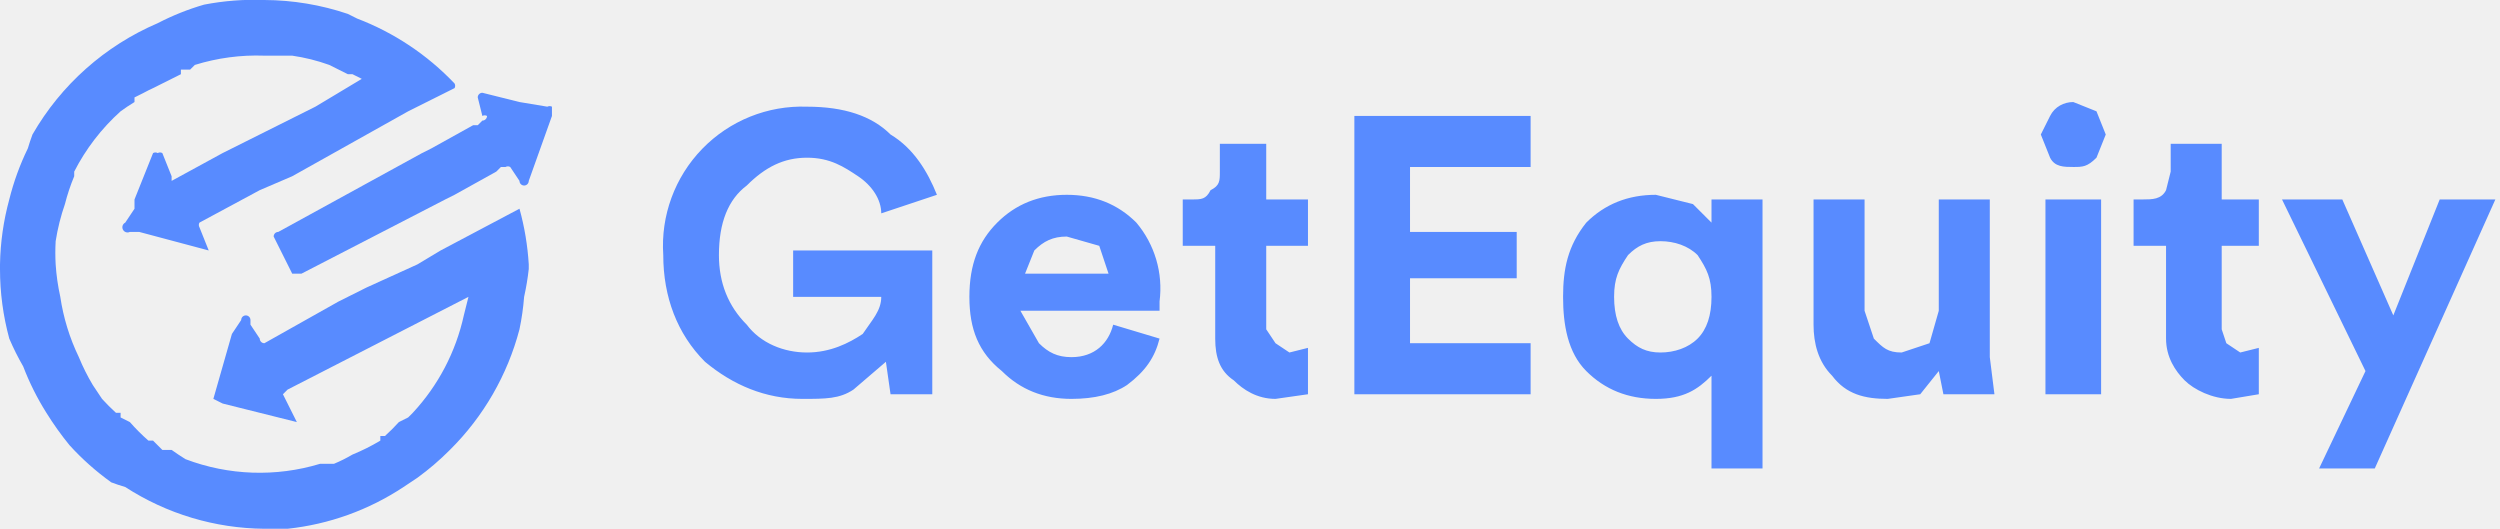
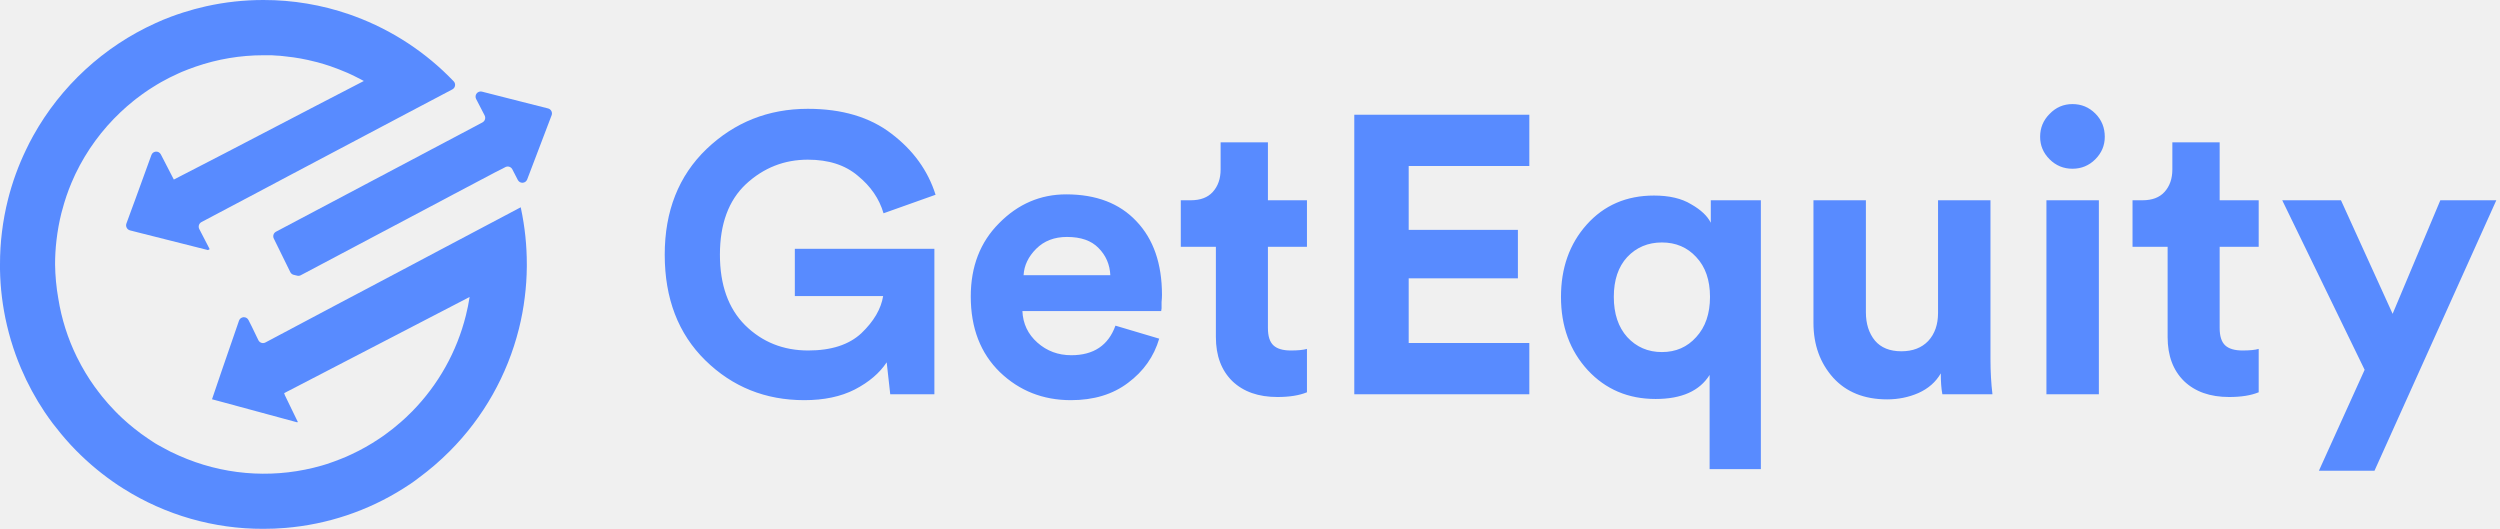
- <svg xmlns="http://www.w3.org/2000/svg" fill="none" viewBox="0 0 539 114">
-   <g fill="#588BFF" clip-path="url(#a)">
-     <path d="m112 45-17 9-5 3-11 5-6 3-16 9a1 1 0 0 1-1-1l-2-3v-1a1 1 0 0 0-1-1 1 1 0 0 0-1 1l-2 3-2 7-2 7 2 1 16 4-3-6 1-1 39-20-1 4a45 45 0 0 1-11 21l-1 1-2 1a43 43 0 0 1-3 3h-1v1a44 44 0 0 1-6 3 33 33 0 0 1-4 2h-3a45 45 0 0 1-29-1 54 54 0 0 1-3-2h-2l-1-1-1-1a14 14 0 0 1-1 0 43 43 0 0 1-4-4l-2-1v-1h-1a44 44 0 0 1-3-3l-2-3a45 45 0 0 1-3-6 45 45 0 0 1-4-13 46 46 0 0 1-1-7 44 44 0 0 1 0-5 46 46 0 0 1 2-8 43 43 0 0 1 2-6v-1a45 45 0 0 1 10-13 43 43 0 0 1 3-2v-1l2-1a34 34 0 0 1 2-1l2-1 2-1a41 41 0 0 1 2-1v-1h2l1-1a45 45 0 0 1 15-2h4a53 53 0 0 1 2 0 41 41 0 0 1 8 2 40 40 0 0 1 2 1l2 1h1l2 1-10 6-20 10-11 6v-1l-2-5a1 1 0 0 0-1 0 1 1 0 0 0-1 0l-4 10v2l-2 3a1 1 0 0 0 1 2h2l15 4-2-5a1 1 0 0 1 0-1l13-7 7-3 25-14 10-5a1 1 0 0 0 0-1A57 57 0 0 0 77 4l-2-1a57 57 0 0 0-18-3 57 57 0 0 0-13 1 55 55 0 0 0-10 4A57 57 0 0 0 7 29a47 47 0 0 0-1 3 56 56 0 0 0-4 11 57 57 0 0 0-2 14v1a57 57 0 0 0 2 15 55 55 0 0 0 3 6 57 57 0 0 0 5 10 67 67 0 0 0 5 7 57 57 0 0 0 9 8 42 42 0 0 0 3 1 56 56 0 0 0 30 9h5a56 56 0 0 0 25-9l3-2a58 58 0 0 0 7-6 57 57 0 0 0 15-26 55 55 0 0 0 1-7 56 56 0 0 0 1-6v-1a58 58 0 0 0-2-12zM61 84z" />
-     <path d="M118 23a1 1 0 0 1 1 2l-5 14a1 1 0 0 1-2 0l-2-3a1 1 0 0 0-1 0h-1l-1 1-9 5-2 1-31 16h-2l-4-8a1 1 0 0 1 1-1l31-17 2-1 9-5h1l1-1a1 1 0 0 0 1-1 1 1 0 0 0-1 0l-1-4a1 1 0 0 1 1-1l8 2 6 1z" />
+ <svg xmlns="http://www.w3.org/2000/svg" width="539" height="114" fill="none">
+   <g clip-path="url(#a)" fill="#588BFF">
+     <path d="m112.334 45.006-.068-.315-17.697 9.361-4.82 2.558-11.098 5.873-5.261 2.776-16.188 8.588a1.11 1.11 0 0 1-1.495-.495l-1.427-2.955-.703-1.388a1.115 1.115 0 0 0-1.063-.621 1.11 1.11 0 0 0-.984.741l-1.136 3.3-2.4 6.946-2.241 6.579-.045.127 2.346.63 16.023 4.344.135-.083-2.855-5.888h.045l-.06-.098a.637.637 0 0 0-.052-.075v-.165l.852-.442a.231.231 0 0 0-.052-.068c.025.017.046.04.06.068l39.101-20.276c-.21 1.358-.486 2.7-.815 4.013a45.05 45.05 0 0 1-11.51 20.59c-.463.466-.926.923-1.404 1.373-.366.338-.748.668-1.099.99-.553.488-1.12.96-1.696 1.418-.576.458-1.174.908-1.772 1.343l-.306.217-.306.21-.62.42a44.104 44.104 0 0 1-5.92 3.338c-.747.36-1.554.706-2.361 1.02-.493.203-.994.39-1.495.57-.5.18-1.016.353-1.495.518l-.515.158c-.172.06-.344.105-.523.157a44.956 44.956 0 0 1-29.027-1.38l-.127-.053a53.832 53.832 0 0 1-3.408-1.5c-.471-.24-.942-.48-1.413-.75-.47-.27-.919-.517-1.382-.75-.464-.232-.897-.555-1.346-.84-.224-.142-.448-.285-.657-.435-1.106-.75-2.168-1.5-3.191-2.34-.419-.33-.822-.668-1.219-1.013l-1.18-1.05-.837-.795c-.277-.27-.553-.548-.815-.818a43.898 43.898 0 0 1-2.78-3.128c-.576-.75-1.136-1.447-1.667-2.19a44.794 44.794 0 0 1-3.662-6.098.745.745 0 0 1-.067-.135 1.207 1.207 0 0 1-.075-.135 44.512 44.512 0 0 1-3.99-12.572c-.431-2.435-.664-4.9-.696-7.373a44.073 44.073 0 0 1 .3-5.184c.227-2 .586-3.981 1.075-5.933.18-.698.374-1.395.583-2.078a43.044 43.044 0 0 1 2.243-5.896c.067-.157.134-.307.209-.457A45.183 45.183 0 0 1 26 24.176a43.368 43.368 0 0 1 2.728-2.378l.59-.473c.404-.315.815-.615 1.226-.915l.62-.442a33.855 33.855 0 0 1 1.757-1.163c.598-.368 1.188-.75 1.8-1.088.614-.337 1.226-.675 1.854-.99a41.22 41.22 0 0 1 1.928-.915c.232-.112.464-.21.703-.315l1.494-.593c.501-.187.994-.367 1.495-.54a44.689 44.689 0 0 1 14.603-2.452h.942c.628 0 1.248 0 1.868.075.486 0 .965.067 1.443.112.757.075 1.504.165 2.242.27 1.024.143 2.033.33 3.034.548.703.15 1.398.322 2.093.502.949.255 1.876.54 2.795.848a39.6 39.6 0 0 1 1.868.69c.613.247 1.226.495 1.831.75l.897.413.665.322c.441.218.882.435 1.315.668l.65.352-10.38 5.378-19.767 10.292-10.814 5.58-.39-.75-2.413-4.673a1.116 1.116 0 0 0-1.058-.6 1.111 1.111 0 0 0-.975.728l-3.497 9.624-.643 1.74-1.24 3.383a1.13 1.13 0 0 0 .747 1.5l1.793.458 15.037 3.795.366-.202-2.242-4.336a1.121 1.121 0 0 1 .47-1.5l12.1-6.399 7.063-3.75L87.82 24.393l9.715-5.123a1.1 1.1 0 0 0 .571-.8 1.105 1.105 0 0 0-.294-.94A56.78 56.78 0 0 0 76.506 3.525c-.396-.15-.785-.292-1.18-.427A56.528 56.528 0 0 0 56.797 0a56.764 56.764 0 0 0-12.383 1.358c-1.682.375-3.34.825-4.962 1.35-.867.27-1.72.577-2.564.885-1.121.42-2.242.878-3.31 1.373A57.206 57.206 0 0 0 7.151 29.29a47.08 47.08 0 0 0-1.54 3 56.296 56.296 0 0 0-3.878 10.675A57.207 57.207 0 0 0 0 57.007v1.11c.07 4.043.57 8.067 1.495 12.002.254 1.073.53 2.138.844 3.196 0 .052 0 .105.053.165a55.27 55.27 0 0 0 2.137 5.925 57.217 57.217 0 0 0 5.127 9.474c.56.818 1.136 1.635 1.734 2.43 1.15 1.5 2.384 3 3.684 4.419l.27.292a57.124 57.124 0 0 0 8.967 7.801c.748.54 1.547 1.058 2.34 1.553a56.216 56.216 0 0 0 30.147 8.641c1.592 0 3.17-.06 4.731-.195a56.277 56.277 0 0 0 25.41-8.491c1.12-.698 2.242-1.44 3.266-2.25a57.705 57.705 0 0 0 6.77-5.821 56.889 56.889 0 0 0 14.903-26.366 55.22 55.22 0 0 0 1.263-6.811c.275-2.172.423-4.359.441-6.548v-.526a57.62 57.62 0 0 0-1.248-12.001ZM61.006 84.46v.038a.795.795 0 0 1 0-.037Z" />
+     <path d="M118.17 23.38a1.11 1.11 0 0 1 .748 1.5l-5.261 13.818a1.105 1.105 0 0 1-2.011.112l-1.196-2.318a1.113 1.113 0 0 0-1.494-.465l-.591.315-1.494.75-9.133 4.824-1.86.99-31.046 16.442c-.23.117-.495.15-.747.09l-.747-.18a1.104 1.104 0 0 1-.748-.585l-3.55-7.224a1.114 1.114 0 0 1 .471-1.5l31.486-16.66 1.92-1.02 9.051-4.785 1.495-.796.56-.3a1.107 1.107 0 0 0 .587-1.084 1.14 1.14 0 0 0-.123-.416l-1.861-3.6a1.11 1.11 0 0 1 1.255-1.538l8.602 2.19 5.687 1.44Z" />
  </g>
-   <path fill="#588BFF" d="M201 85h-9l-1-7-7 6c-3 2-6 2-11 2-8 0-15-3-21-8-6-6-9-14-9-23a30 30 0 0 1 31-32c8 0 14 2 18 6 5 3 8 8 10 13l-12 4c0-3-2-6-5-8s-6-4-11-4-9 2-13 6c-4 3-6 8-6 15 0 6 2 11 6 15 3 4 8 6 13 6s9-2 12-4c2-3 4-5 4-8h-19V54h30v31zm20-26h18l-2-6-7-2c-3 0-5 1-7 3l-2 5zm19 11 10 3c-1 4-3 7-7 10-3 2-7 3-12 3-6 0-11-2-15-6-5-4-7-9-7-16s2-12 6-16 9-6 15-6 11 2 15 6a22 22 0 0 1 5 17v2h-30l4 7c2 2 4 3 7 3 5 0 8-3 9-7zm33-39v12h9v10h-9v18l2 3 3 2 4-1v10l-7 1c-4 0-7-2-9-4-3-2-4-5-4-9V53h-7V43h2c2 0 3 0 4-2 2-1 2-2 2-4v-6h10zm57 54h-38V25h38v11h-26v14h23v10h-23v14h26v11zm50 16h-11V81c-3 3-6 5-12 5s-11-2-15-6-5-10-5-16 1-11 5-16c4-4 9-6 15-6l8 2 4 4v-5h11v58zm-29-46c-2 3-3 5-3 9s1 7 3 9 4 3 7 3 6-1 8-3 3-5 3-9-1-6-3-9c-2-2-5-3-8-3s-5 1-7 3zm68 30-1-5-4 5-7 1c-5 0-9-1-12-5-3-3-4-7-4-11V43h11v24l2 6c2 2 3 3 6 3l6-2 2-7V43h11v34l1 8h-11zm34 0h-12V43h12v42zm-13-56 2-4c1-2 3-3 5-3l5 2 2 5-2 5c-2 2-3 2-5 2s-4 0-5-2l-2-5zm39 2v12h8v10h-8v18l1 3 3 2 4-1v10l-6 1c-4 0-8-2-10-4s-4-5-4-9V53h-7V43h2c2 0 4 0 5-2l1-4v-6h11zm33 70h-12l10-21-18-37h13l11 25 10-25h12l-26 58z" />
+   <path d="M201.455 85h-9.52l-.765-6.885c-1.53 2.323-3.825 4.278-6.885 5.865-3.003 1.53-6.63 2.295-10.88 2.295-8.387 0-15.498-2.862-21.335-8.585-5.837-5.723-8.755-13.317-8.755-22.78 0-9.407 3.003-17 9.01-22.78 6.063-5.78 13.345-8.67 21.845-8.67 7.367 0 13.373 1.785 18.02 5.355 4.703 3.57 7.877 7.962 9.52 13.175l-11.22 3.995c-.907-3.117-2.748-5.808-5.525-8.075-2.72-2.323-6.318-3.485-10.795-3.485-5.1 0-9.548 1.757-13.345 5.27-3.74 3.513-5.61 8.585-5.61 15.215 0 6.517 1.813 11.588 5.44 15.215 3.683 3.627 8.217 5.44 13.6 5.44 4.987 0 8.812-1.247 11.475-3.74 2.663-2.55 4.222-5.213 4.675-7.99h-19.04v-10.2h30.09V85ZM220.686 59.33h18.7c-.113-2.323-.963-4.278-2.55-5.865-1.53-1.587-3.796-2.38-6.8-2.38-2.72 0-4.93.85-6.63 2.55-1.7 1.7-2.606 3.598-2.72 5.695Zm19.805 10.88 9.435 2.805c-1.133 3.853-3.371 7.027-6.715 9.52-3.286 2.493-7.395 3.74-12.325 3.74-6.006 0-11.106-2.012-15.3-6.035-4.193-4.08-6.29-9.52-6.29-16.32 0-6.46 2.04-11.73 6.12-15.81 4.08-4.137 8.897-6.205 14.45-6.205 6.46 0 11.504 1.927 15.13 5.78 3.684 3.853 5.525 9.152 5.525 15.895 0 .453-.028.963-.085 1.53v1.36l-.085.595h-29.92c.114 2.72 1.19 4.987 3.23 6.8 2.04 1.813 4.477 2.72 7.31 2.72 4.817 0 7.99-2.125 9.52-6.375ZM273.364 30.685V43.18h8.415v10.03h-8.415v17.51c0 1.757.396 3.003 1.19 3.74.793.737 2.04 1.105 3.74 1.105 1.53 0 2.691-.113 3.485-.34v9.35c-1.644.68-3.769 1.02-6.375 1.02-4.08 0-7.31-1.133-9.69-3.4-2.38-2.323-3.57-5.497-3.57-9.52V53.21h-7.565V43.18h2.125c2.096 0 3.683-.595 4.76-1.785 1.133-1.247 1.7-2.862 1.7-4.845v-5.865h10.2ZM329.723 85h-37.74V24.735h37.74v11.05h-26.01v13.77h23.545V60.01h-23.545v13.94h26.01V85ZM379.642 101.15h-11.05V80.835c-2.153 3.457-6.035 5.185-11.645 5.185-5.893 0-10.767-2.068-14.62-6.205-3.853-4.193-5.78-9.463-5.78-15.81 0-6.233 1.842-11.418 5.525-15.555 3.74-4.193 8.585-6.29 14.535-6.29 3.287 0 5.95.623 7.99 1.87 2.097 1.19 3.514 2.522 4.25 3.995V43.18h10.795v57.97Zm-28.815-45.73c-1.927 2.097-2.89 4.958-2.89 8.585 0 3.627.963 6.517 2.89 8.67 1.984 2.153 4.477 3.23 7.48 3.23 3.004 0 5.468-1.077 7.395-3.23 1.984-2.153 2.975-5.043 2.975-8.67s-.991-6.488-2.975-8.585c-1.927-2.097-4.391-3.145-7.395-3.145-3.003 0-5.496 1.048-7.48 3.145ZM418.776 85c-.227-1.133-.34-2.635-.34-4.505-1.077 1.87-2.692 3.287-4.845 4.25-2.097.907-4.335 1.36-6.715 1.36-4.93 0-8.812-1.558-11.645-4.675-2.833-3.173-4.25-7.112-4.25-11.815V43.18h11.305v24.14c0 2.493.652 4.533 1.955 6.12 1.303 1.53 3.202 2.295 5.695 2.295 2.437 0 4.363-.737 5.78-2.21 1.417-1.53 2.125-3.542 2.125-6.035V43.18h11.305v34.255c0 2.663.142 5.185.425 7.565h-10.795ZM452.516 85h-11.305V43.18h11.305V85Zm-12.665-55.505c0-1.927.68-3.57 2.04-4.93 1.36-1.417 3.003-2.125 4.93-2.125 1.926 0 3.57.68 4.93 2.04 1.36 1.36 2.04 3.032 2.04 5.015 0 1.87-.68 3.485-2.04 4.845-1.36 1.36-3.004 2.04-4.93 2.04-1.927 0-3.57-.68-4.93-2.04-1.36-1.36-2.04-2.975-2.04-4.845ZM478.559 30.685V43.18h8.415v10.03h-8.415v17.51c0 1.757.397 3.003 1.19 3.74.793.737 2.04 1.105 3.74 1.105 1.53 0 2.692-.113 3.485-.34v9.35c-1.643.68-3.768 1.02-6.375 1.02-4.08 0-7.31-1.133-9.69-3.4-2.38-2.323-3.57-5.497-3.57-9.52V53.21h-7.565V43.18h2.125c2.097 0 3.683-.595 4.76-1.785 1.133-1.247 1.7-2.862 1.7-4.845v-5.865h10.2ZM511.94 101.49h-11.985l9.86-21.76-17.765-36.55h12.665l11.135 24.48 10.285-24.48h12.07l-26.265 58.31Z" fill="#588BFF" />
  <defs>
    <clipPath id="a">
      <path fill="#fff" d="M0 0h119v114H0z" />
    </clipPath>
  </defs>
</svg>
